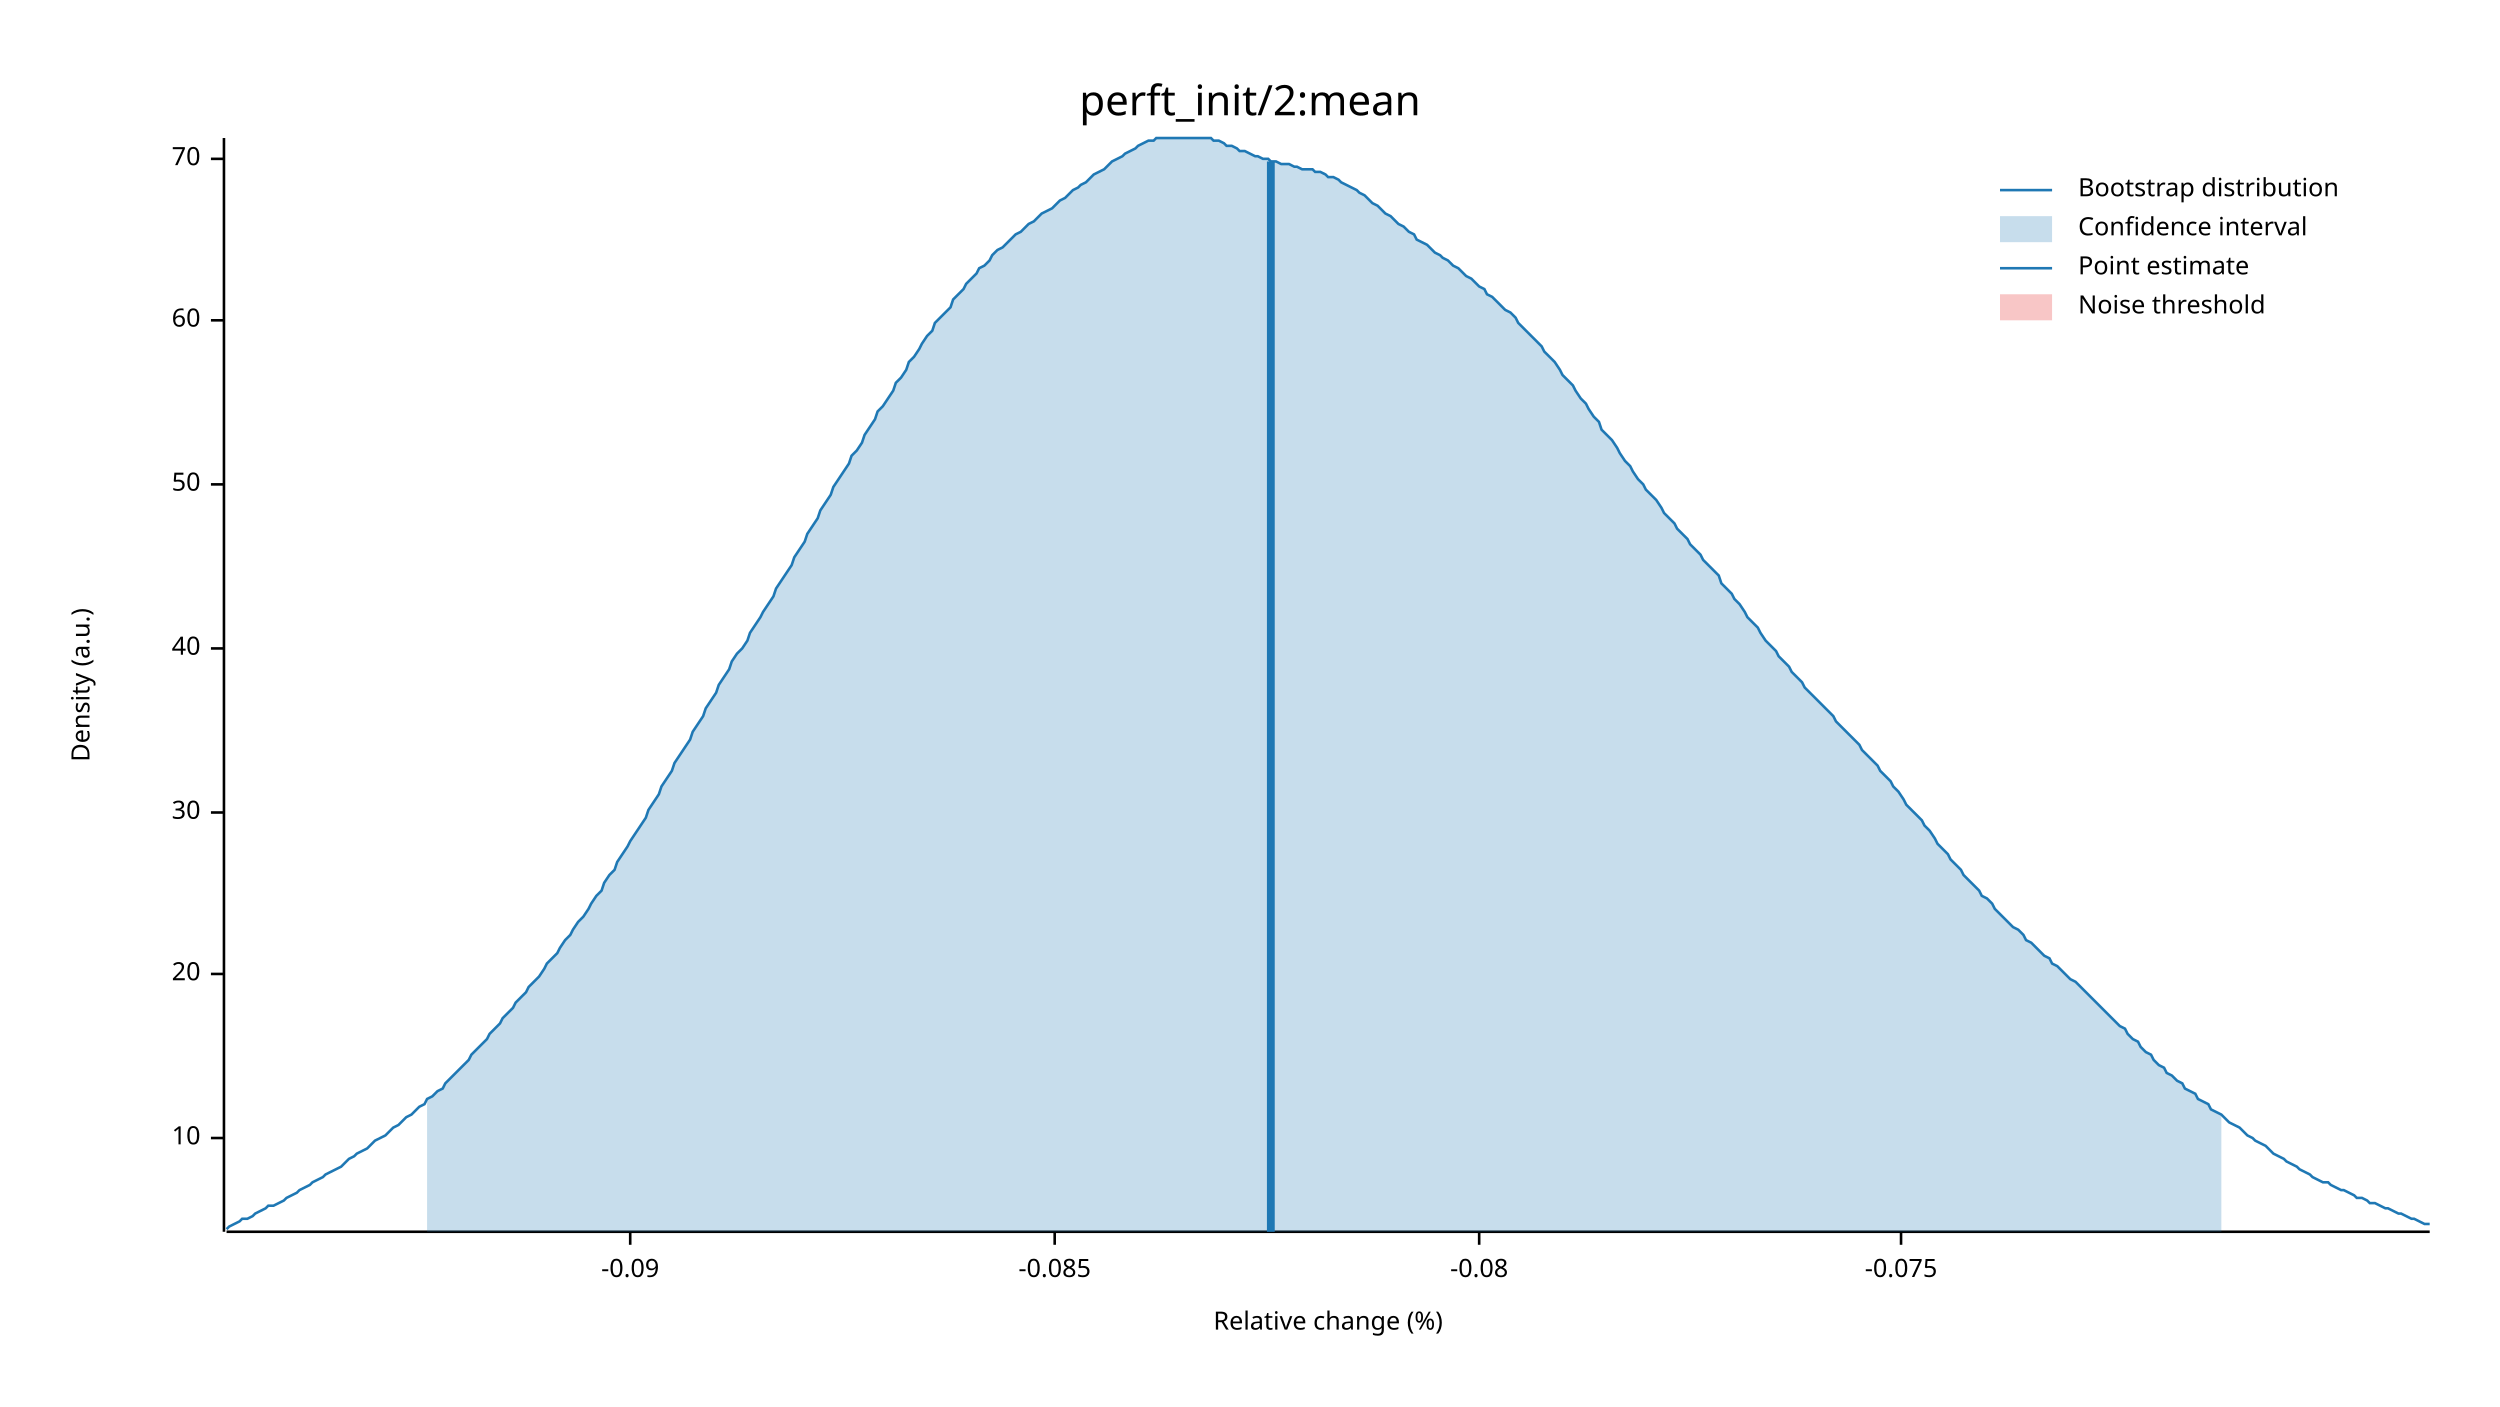
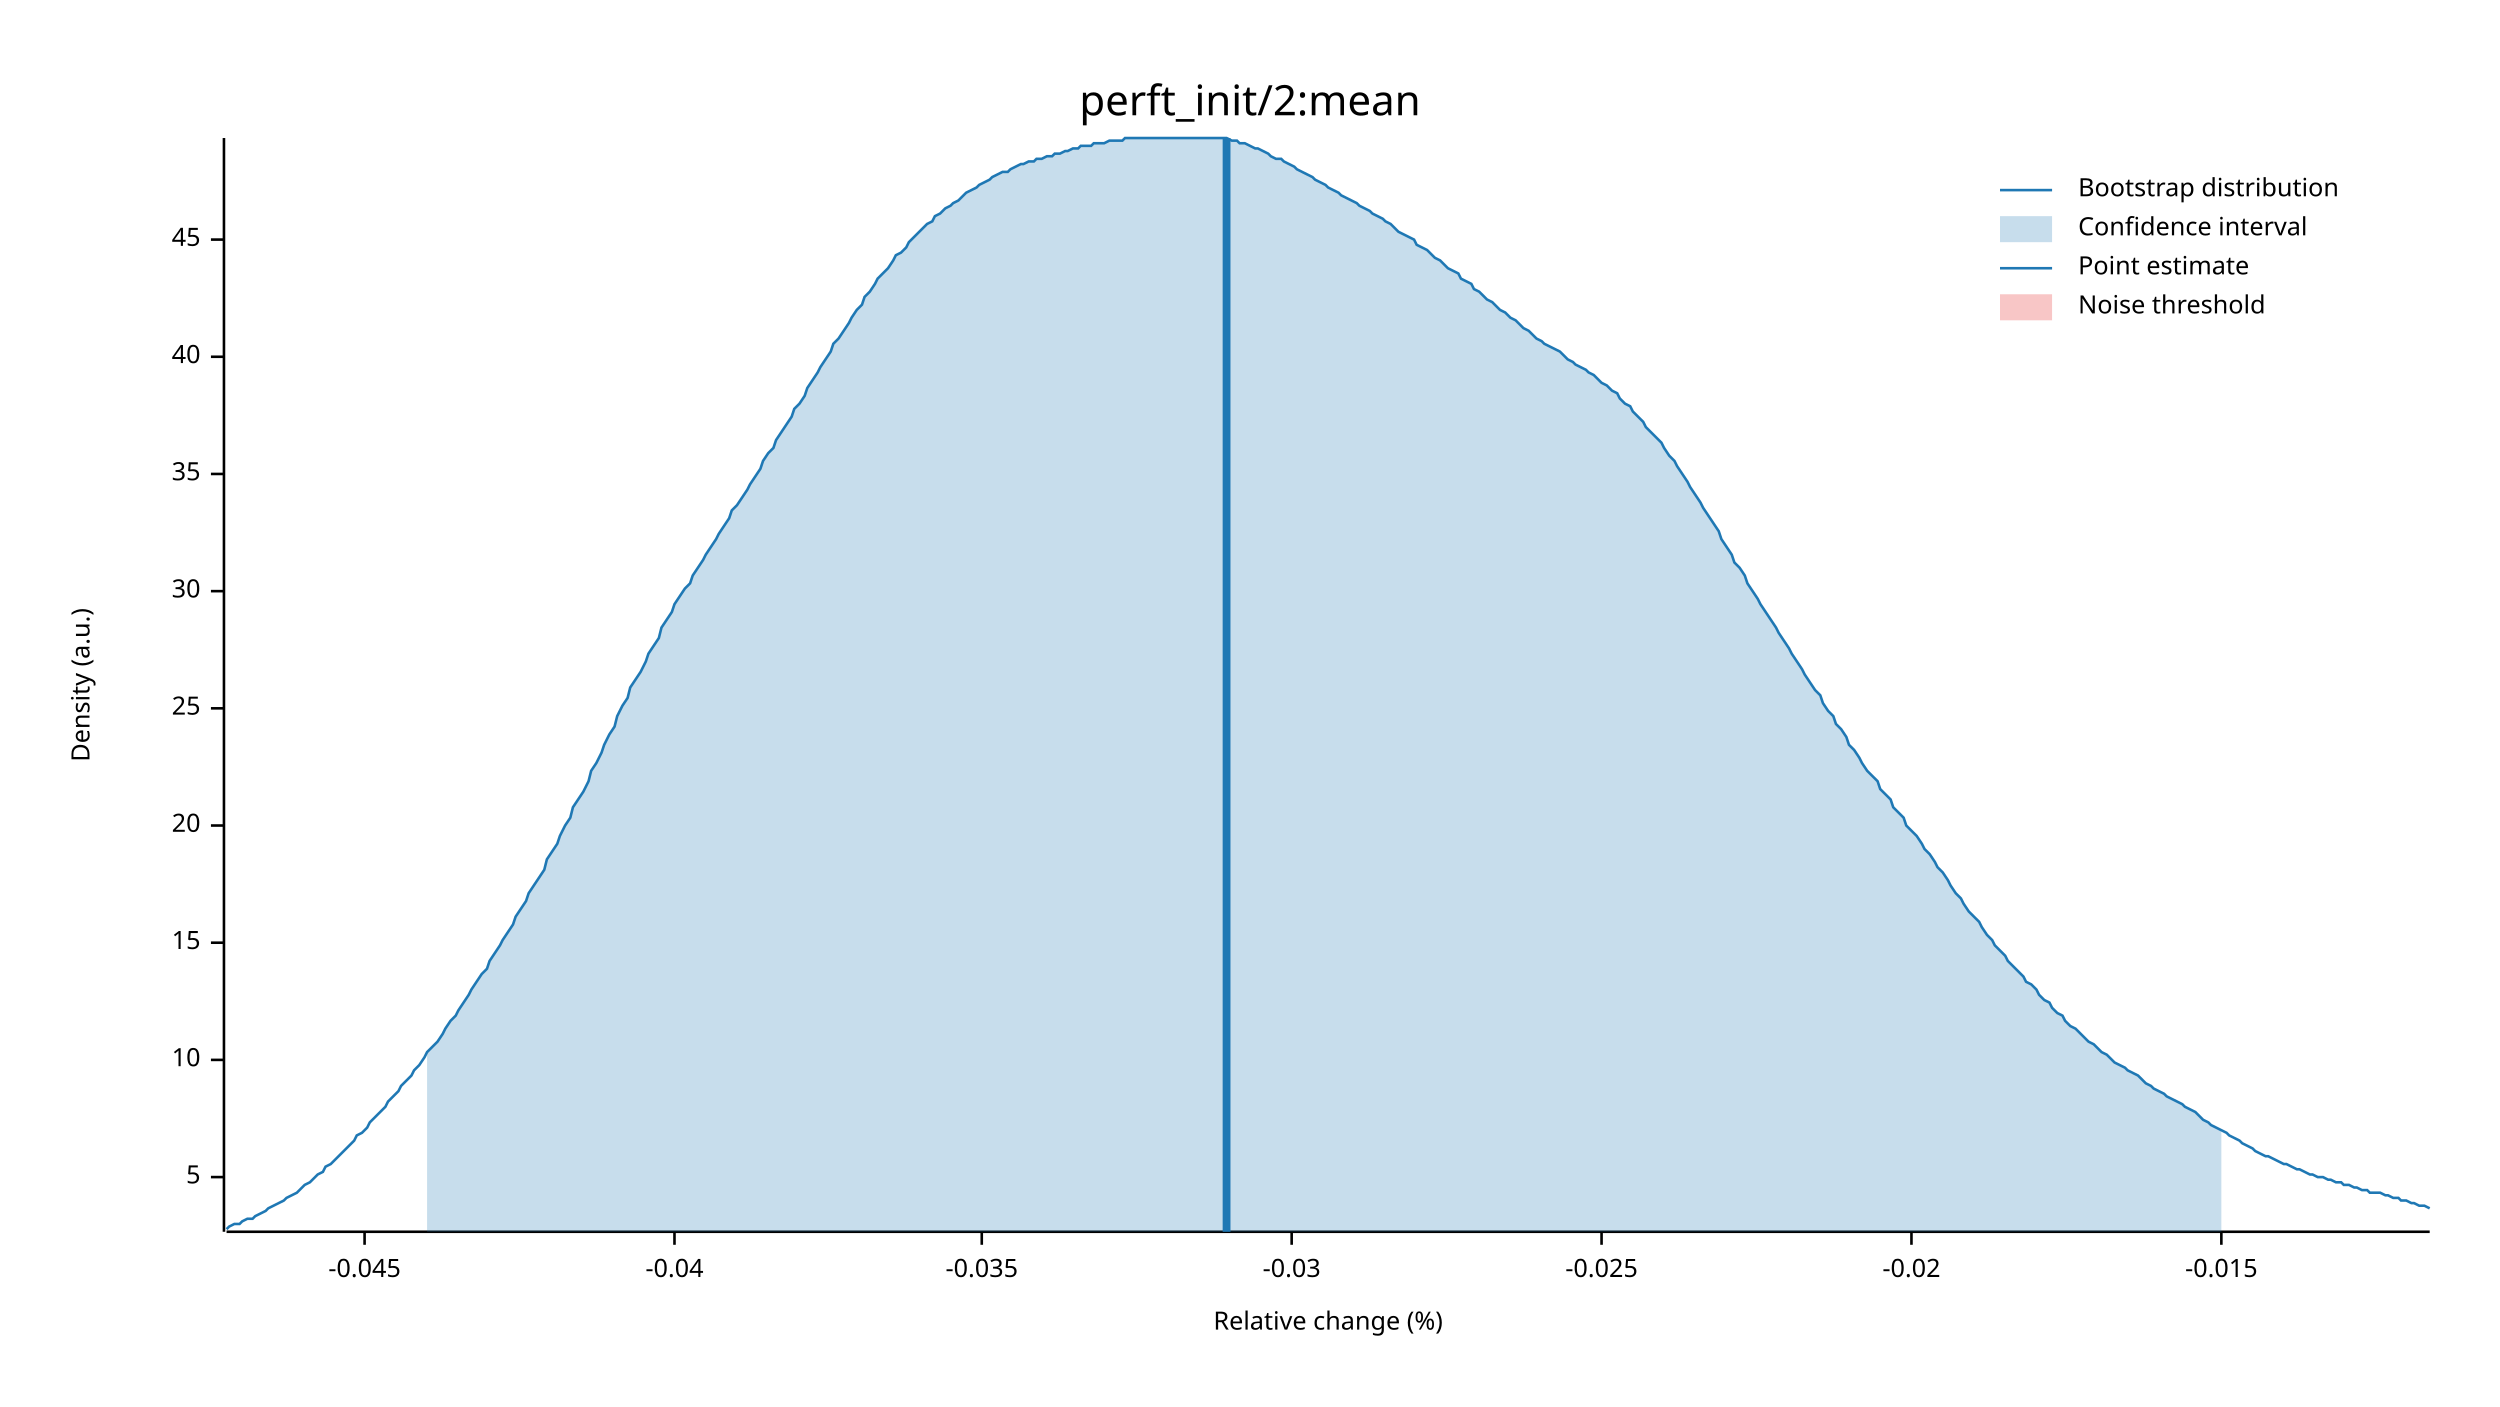
<svg xmlns="http://www.w3.org/2000/svg" width="960" height="540" viewBox="0 0 960 540">
  <text x="480" y="32" dy="0.76em" text-anchor="middle" font-family="sans-serif" font-size="16.129" opacity="1" fill="#000000">
perft_init/2:mean
</text>
  <text x="27" y="263" dy="0.76em" text-anchor="middle" font-family="sans-serif" font-size="9.677" opacity="1" fill="#000000" transform="rotate(270, 27, 263)">
Density (a.u.)
</text>
  <text x="510" y="513" dy="-0.5ex" text-anchor="middle" font-family="sans-serif" font-size="9.677" opacity="1" fill="#000000">
Relative change (%)
</text>
  <polyline fill="none" opacity="1" stroke="#000000" stroke-width="1" points="86,53 86,473 " />
-   <text x="77" y="437" dy="0.5ex" text-anchor="end" font-family="sans-serif" font-size="9.677" opacity="1" fill="#000000">
+   <text x="77" y="452" dy="0.5ex" text-anchor="end" font-family="sans-serif" font-size="9.677" opacity="1" fill="#000000">
+ 5
+ </text>
+   <polyline fill="none" opacity="1" stroke="#000000" stroke-width="1" points="81,452 86,452 " />
+   <text x="77" y="407" dy="0.5ex" text-anchor="end" font-family="sans-serif" font-size="9.677" opacity="1" fill="#000000">
10
</text>
-   <polyline fill="none" opacity="1" stroke="#000000" stroke-width="1" points="81,437 86,437 " />
-   <text x="77" y="374" dy="0.5ex" text-anchor="end" font-family="sans-serif" font-size="9.677" opacity="1" fill="#000000">
+   <polyline fill="none" opacity="1" stroke="#000000" stroke-width="1" points="81,407 86,407 " />
+   <text x="77" y="362" dy="0.5ex" text-anchor="end" font-family="sans-serif" font-size="9.677" opacity="1" fill="#000000">
+ 15
+ </text>
+   <polyline fill="none" opacity="1" stroke="#000000" stroke-width="1" points="81,362 86,362 " />
+   <text x="77" y="317" dy="0.5ex" text-anchor="end" font-family="sans-serif" font-size="9.677" opacity="1" fill="#000000">
20
</text>
-   <polyline fill="none" opacity="1" stroke="#000000" stroke-width="1" points="81,374 86,374 " />
-   <text x="77" y="312" dy="0.5ex" text-anchor="end" font-family="sans-serif" font-size="9.677" opacity="1" fill="#000000">
+   <polyline fill="none" opacity="1" stroke="#000000" stroke-width="1" points="81,317 86,317 " />
+   <text x="77" y="272" dy="0.5ex" text-anchor="end" font-family="sans-serif" font-size="9.677" opacity="1" fill="#000000">
+ 25
+ </text>
+   <polyline fill="none" opacity="1" stroke="#000000" stroke-width="1" points="81,272 86,272 " />
+   <text x="77" y="227" dy="0.5ex" text-anchor="end" font-family="sans-serif" font-size="9.677" opacity="1" fill="#000000">
30
</text>
-   <polyline fill="none" opacity="1" stroke="#000000" stroke-width="1" points="81,312 86,312 " />
-   <text x="77" y="249" dy="0.5ex" text-anchor="end" font-family="sans-serif" font-size="9.677" opacity="1" fill="#000000">
+   <polyline fill="none" opacity="1" stroke="#000000" stroke-width="1" points="81,227 86,227 " />
+   <text x="77" y="182" dy="0.5ex" text-anchor="end" font-family="sans-serif" font-size="9.677" opacity="1" fill="#000000">
+ 35
+ </text>
+   <polyline fill="none" opacity="1" stroke="#000000" stroke-width="1" points="81,182 86,182 " />
+   <text x="77" y="137" dy="0.5ex" text-anchor="end" font-family="sans-serif" font-size="9.677" opacity="1" fill="#000000">
40
</text>
-   <polyline fill="none" opacity="1" stroke="#000000" stroke-width="1" points="81,249 86,249 " />
-   <text x="77" y="186" dy="0.5ex" text-anchor="end" font-family="sans-serif" font-size="9.677" opacity="1" fill="#000000">
- 50
+   <polyline fill="none" opacity="1" stroke="#000000" stroke-width="1" points="81,137 86,137 " />
+   <text x="77" y="92" dy="0.5ex" text-anchor="end" font-family="sans-serif" font-size="9.677" opacity="1" fill="#000000">
+ 45
</text>
-   <polyline fill="none" opacity="1" stroke="#000000" stroke-width="1" points="81,186 86,186 " />
-   <text x="77" y="123" dy="0.5ex" text-anchor="end" font-family="sans-serif" font-size="9.677" opacity="1" fill="#000000">
- 60
+   <polyline fill="none" opacity="1" stroke="#000000" stroke-width="1" points="81,92 86,92 " />
+   <polyline fill="none" opacity="1" stroke="#000000" stroke-width="1" points="87,473 933,473 " />
+   <text x="140" y="483" dy="0.76em" text-anchor="middle" font-family="sans-serif" font-size="9.677" opacity="1" fill="#000000">
+ -0.045
</text>
-   <polyline fill="none" opacity="1" stroke="#000000" stroke-width="1" points="81,123 86,123 " />
-   <text x="77" y="61" dy="0.5ex" text-anchor="end" font-family="sans-serif" font-size="9.677" opacity="1" fill="#000000">
- 70
+   <polyline fill="none" opacity="1" stroke="#000000" stroke-width="1" points="140,473 140,478 " />
+   <text x="259" y="483" dy="0.76em" text-anchor="middle" font-family="sans-serif" font-size="9.677" opacity="1" fill="#000000">
+ -0.04
</text>
-   <polyline fill="none" opacity="1" stroke="#000000" stroke-width="1" points="81,61 86,61 " />
-   <polyline fill="none" opacity="1" stroke="#000000" stroke-width="1" points="87,473 933,473 " />
-   <text x="242" y="483" dy="0.76em" text-anchor="middle" font-family="sans-serif" font-size="9.677" opacity="1" fill="#000000">
- -0.09
+   <polyline fill="none" opacity="1" stroke="#000000" stroke-width="1" points="259,473 259,478 " />
+   <text x="377" y="483" dy="0.76em" text-anchor="middle" font-family="sans-serif" font-size="9.677" opacity="1" fill="#000000">
+ -0.035
</text>
-   <polyline fill="none" opacity="1" stroke="#000000" stroke-width="1" points="242,473 242,478 " />
-   <text x="405" y="483" dy="0.76em" text-anchor="middle" font-family="sans-serif" font-size="9.677" opacity="1" fill="#000000">
- -0.085
+   <polyline fill="none" opacity="1" stroke="#000000" stroke-width="1" points="377,473 377,478 " />
+   <text x="496" y="483" dy="0.76em" text-anchor="middle" font-family="sans-serif" font-size="9.677" opacity="1" fill="#000000">
+ -0.03
</text>
-   <polyline fill="none" opacity="1" stroke="#000000" stroke-width="1" points="405,473 405,478 " />
-   <text x="568" y="483" dy="0.76em" text-anchor="middle" font-family="sans-serif" font-size="9.677" opacity="1" fill="#000000">
- -0.08
+   <polyline fill="none" opacity="1" stroke="#000000" stroke-width="1" points="496,473 496,478 " />
+   <text x="615" y="483" dy="0.76em" text-anchor="middle" font-family="sans-serif" font-size="9.677" opacity="1" fill="#000000">
+ -0.025
</text>
-   <polyline fill="none" opacity="1" stroke="#000000" stroke-width="1" points="568,473 568,478 " />
-   <text x="730" y="483" dy="0.76em" text-anchor="middle" font-family="sans-serif" font-size="9.677" opacity="1" fill="#000000">
- -0.075
+   <polyline fill="none" opacity="1" stroke="#000000" stroke-width="1" points="615,473 615,478 " />
+   <text x="734" y="483" dy="0.76em" text-anchor="middle" font-family="sans-serif" font-size="9.677" opacity="1" fill="#000000">
+ -0.02
</text>
-   <polyline fill="none" opacity="1" stroke="#000000" stroke-width="1" points="730,473 730,478 " />
-   <polyline fill="none" opacity="1" stroke="#1F78B4" stroke-width="1" points="87,472 88,471 90,470 92,469 93,468 95,468 97,467 98,466 100,465 102,464 103,463 105,463 107,462 109,461 110,460 112,459 114,458 115,457 117,456 119,455 120,454 122,453 124,452 125,451 127,450 129,449 131,448 132,447 134,445 136,444 137,443 139,442 141,441 142,440 144,438 146,437 148,436 149,435 151,433 153,432 154,431 156,429 158,428 159,427 161,425 163,424 164,422 166,421 168,419 170,418 171,416 173,414 175,412 176,411 178,409 180,407 181,405 183,403 185,401 187,399 188,397 190,395 192,393 193,391 195,389 197,387 198,385 200,383 202,381 203,379 205,377 207,375 209,372 210,370 212,368 214,366 215,364 217,361 219,359 220,357 222,354 224,352 226,349 227,347 229,344 231,342 232,339 234,336 236,334 237,331 239,328 241,325 242,323 244,320 246,317 248,314 249,311 251,308 253,305 254,302 256,299 258,296 259,293 261,290 263,287 265,284 266,281 268,278 270,275 271,272 273,269 275,266 276,263 278,260 280,257 281,254 283,251 285,249 287,246 288,243 290,240 292,237 293,235 295,232 297,229 298,226 300,223 302,220 304,217 305,214 307,211 309,208 310,205 312,202 314,199 315,196 317,193 319,190 320,187 322,184 324,181 326,178 327,175 329,173 331,170 332,167 334,164 336,161 337,158 339,156 341,153 343,150 344,147 346,145 348,142 349,139 351,137 353,134 354,132 356,129 358,127 359,124 361,122 363,120 365,118 366,115 368,113 370,111 371,109 373,107 375,105 376,103 378,102 380,100 381,98 383,96 385,95 387,93 388,92 390,90 392,89 393,88 395,86 397,85 398,84 400,82 402,81 404,80 405,79 407,77 409,76 410,75 412,73 414,72 415,71 417,70 419,68 420,67 422,66 424,65 426,63 427,62 429,61 431,60 432,59 434,58 436,57 437,56 439,55 441,54 443,54 444,53 446,53 448,53 449,53 451,53 453,53 454,53 456,53 458,53 459,53 461,53 463,53 465,53 466,54 468,54 470,55 471,56 473,56 475,57 476,58 478,58 480,59 482,60 483,60 485,61 487,61 488,62 490,62 492,63 493,63 495,63 497,64 498,64 500,65 502,65 504,65 505,66 507,66 509,67 510,68 512,68 514,69 515,70 517,71 519,72 521,73 522,74 524,75 526,77 527,78 529,79 531,81 532,82 534,83 536,85 537,86 539,87 541,89 543,90 544,92 546,93 548,94 549,95 551,97 553,98 554,99 556,100 558,102 560,103 561,104 563,106 565,107 566,108 568,110 570,111 571,113 573,114 575,116 576,117 578,119 580,120 582,122 583,124 585,126 587,128 588,129 590,131 592,133 593,135 595,137 597,139 599,142 600,144 602,146 604,148 605,150 607,153 609,155 610,157 612,160 614,162 615,165 617,167 619,169 621,172 622,174 624,177 626,179 627,181 629,184 631,186 632,188 634,190 636,192 638,195 639,197 641,199 643,201 644,203 646,205 648,207 649,209 651,211 653,213 654,215 656,217 658,219 660,221 661,224 663,226 665,228 666,230 668,232 670,235 671,237 673,239 675,241 676,243 678,246 680,248 682,250 683,252 685,254 687,256 688,258 690,260 692,262 693,264 695,266 697,268 699,270 700,271 702,273 704,275 705,277 707,279 709,281 710,282 712,284 714,286 715,288 717,290 719,292 721,294 722,296 724,298 726,300 727,302 729,304 731,307 732,309 734,311 736,313 738,315 739,317 741,319 743,322 744,324 746,326 748,328 749,330 751,332 753,334 754,336 756,338 758,340 760,342 761,344 763,345 765,347 766,349 768,351 770,353 771,354 773,356 775,357 777,359 778,361 780,362 782,364 783,365 785,367 787,368 788,370 790,371 792,373 793,374 795,376 797,377 799,379 800,380 802,382 804,384 805,385 807,387 809,389 810,390 812,392 814,394 816,395 817,397 819,399 821,400 822,402 824,404 826,405 827,407 829,409 831,410 832,412 834,413 836,415 838,416 839,418 841,419 843,420 844,422 846,423 848,424 849,426 851,427 853,428 855,430 856,431 858,432 860,433 861,434 863,436 865,437 866,438 868,439 870,440 871,441 873,443 875,444 877,445 878,446 880,447 882,448 883,449 885,450 887,451 888,452 890,453 892,454 894,454 895,455 897,456 899,457 900,457 902,458 904,459 905,460 907,460 909,461 910,462 912,462 914,463 916,464 917,464 919,465 921,466 922,466 924,467 926,468 927,468 929,469 931,470 933,470 " />
-   <polygon opacity="0.25" fill="#1F78B4" points="164,422 166,421 168,419 170,418 171,416 173,414 175,412 176,411 178,409 180,407 181,405 183,403 185,401 187,399 188,397 190,395 192,393 193,391 195,389 197,387 198,385 200,383 202,381 203,379 205,377 207,375 209,372 210,370 212,368 214,366 215,364 217,361 219,359 220,357 222,354 224,352 226,349 227,347 229,344 231,342 232,339 234,336 236,334 237,331 239,328 241,325 242,323 244,320 246,317 248,314 249,311 251,308 253,305 254,302 256,299 258,296 259,293 261,290 263,287 265,284 266,281 268,278 270,275 271,272 273,269 275,266 276,263 278,260 280,257 281,254 283,251 285,249 287,246 288,243 290,240 292,237 293,235 295,232 297,229 298,226 300,223 302,220 304,217 305,214 307,211 309,208 310,205 312,202 314,199 315,196 317,193 319,190 320,187 322,184 324,181 326,178 327,175 329,173 331,170 332,167 334,164 336,161 337,158 339,156 341,153 343,150 344,147 346,145 348,142 349,139 351,137 353,134 354,132 356,129 358,127 359,124 361,122 363,120 365,118 366,115 368,113 370,111 371,109 373,107 375,105 376,103 378,102 380,100 381,98 383,96 385,95 387,93 388,92 390,90 392,89 393,88 395,86 397,85 398,84 400,82 402,81 404,80 405,79 407,77 409,76 410,75 412,73 414,72 415,71 417,70 419,68 420,67 422,66 424,65 426,63 427,62 429,61 431,60 432,59 434,58 436,57 437,56 439,55 441,54 443,54 444,53 446,53 448,53 449,53 451,53 453,53 454,53 456,53 458,53 459,53 461,53 463,53 465,53 466,54 468,54 470,55 471,56 473,56 475,57 476,58 478,58 480,59 482,60 483,60 485,61 487,61 488,62 490,62 492,63 493,63 495,63 497,64 498,64 500,65 502,65 504,65 505,66 507,66 509,67 510,68 512,68 514,69 515,70 517,71 519,72 521,73 522,74 524,75 526,77 527,78 529,79 531,81 532,82 534,83 536,85 537,86 539,87 541,89 543,90 544,92 546,93 548,94 549,95 551,97 553,98 554,99 556,100 558,102 560,103 561,104 563,106 565,107 566,108 568,110 570,111 571,113 573,114 575,116 576,117 578,119 580,120 582,122 583,124 585,126 587,128 588,129 590,131 592,133 593,135 595,137 597,139 599,142 600,144 602,146 604,148 605,150 607,153 609,155 610,157 612,160 614,162 615,165 617,167 619,169 621,172 622,174 624,177 626,179 627,181 629,184 631,186 632,188 634,190 636,192 638,195 639,197 641,199 643,201 644,203 646,205 648,207 649,209 651,211 653,213 654,215 656,217 658,219 660,221 661,224 663,226 665,228 666,230 668,232 670,235 671,237 673,239 675,241 676,243 678,246 680,248 682,250 683,252 685,254 687,256 688,258 690,260 692,262 693,264 695,266 697,268 699,270 700,271 702,273 704,275 705,277 707,279 709,281 710,282 712,284 714,286 715,288 717,290 719,292 721,294 722,296 724,298 726,300 727,302 729,304 731,307 732,309 734,311 736,313 738,315 739,317 741,319 743,322 744,324 746,326 748,328 749,330 751,332 753,334 754,336 756,338 758,340 760,342 761,344 763,345 765,347 766,349 768,351 770,353 771,354 773,356 775,357 777,359 778,361 780,362 782,364 783,365 785,367 787,368 788,370 790,371 792,373 793,374 795,376 797,377 799,379 800,380 802,382 804,384 805,385 807,387 809,389 810,390 812,392 814,394 816,395 817,397 819,399 821,400 822,402 824,404 826,405 827,407 829,409 831,410 832,412 834,413 836,415 838,416 839,418 841,419 843,420 844,422 846,423 848,424 849,426 851,427 853,428 853,473 164,473 " />
-   <polyline fill="none" opacity="1" stroke="#1F78B4" stroke-width="3" points="488,473 488,62 " />
+   <polyline fill="none" opacity="1" stroke="#000000" stroke-width="1" points="734,473 734,478 " />
+   <text x="853" y="483" dy="0.76em" text-anchor="middle" font-family="sans-serif" font-size="9.677" opacity="1" fill="#000000">
+ -0.015
+ </text>
+   <polyline fill="none" opacity="1" stroke="#000000" stroke-width="1" points="853,473 853,478 " />
+   <polyline fill="none" opacity="1" stroke="#1F78B4" stroke-width="1" points="87,472 88,471 90,470 92,470 93,469 95,468 97,468 98,467 100,466 102,465 103,464 105,463 107,462 109,461 110,460 112,459 114,458 115,457 117,455 119,454 120,453 122,451 124,450 125,448 127,447 129,445 131,443 132,442 134,440 136,438 137,436 139,435 141,433 142,431 144,429 146,427 148,425 149,423 151,421 153,419 154,417 156,415 158,413 159,411 161,409 163,406 164,404 166,402 168,400 170,397 171,395 173,392 175,390 176,388 178,385 180,382 181,380 183,377 185,374 187,372 188,369 190,366 192,363 193,361 195,358 197,355 198,352 200,349 202,346 203,343 205,340 207,337 209,334 210,330 212,327 214,324 215,321 217,317 219,314 220,310 222,307 224,304 226,300 227,296 229,293 231,289 232,286 234,282 236,279 237,275 239,271 241,268 242,264 244,261 246,258 248,254 249,251 251,248 253,245 254,241 256,238 258,235 259,232 261,229 263,226 265,224 266,221 268,218 270,215 271,213 273,210 275,207 276,205 278,202 280,199 281,196 283,194 285,191 287,188 288,186 290,183 292,180 293,177 295,174 297,172 298,169 300,166 302,163 304,160 305,157 307,155 309,152 310,149 312,146 314,143 315,141 317,138 319,135 320,132 322,130 324,127 326,124 327,122 329,119 331,117 332,114 334,112 336,109 337,107 339,105 341,103 343,100 344,98 346,97 348,95 349,93 351,91 353,89 354,88 356,86 358,85 359,83 361,82 363,80 365,79 366,78 368,77 370,75 371,74 373,73 375,72 376,71 378,70 380,69 381,68 383,67 385,66 387,66 388,65 390,64 392,63 393,63 395,62 397,62 398,61 400,61 402,60 404,60 405,59 407,59 409,58 410,58 412,57 414,57 415,56 417,56 419,56 420,55 422,55 424,55 426,54 427,54 429,54 431,54 432,53 434,53 436,53 437,53 439,53 441,53 443,53 444,53 446,53 448,53 449,53 451,53 453,53 454,53 456,53 458,53 459,53 461,53 463,53 465,53 466,53 468,53 470,53 471,53 473,54 475,54 476,55 478,55 480,56 482,57 483,57 485,58 487,59 488,60 490,61 492,61 493,62 495,63 497,64 498,65 500,66 502,67 504,68 505,69 507,70 509,71 510,72 512,73 514,74 515,75 517,76 519,77 521,78 522,79 524,80 526,81 527,82 529,83 531,84 532,85 534,86 536,88 537,89 539,90 541,91 543,92 544,94 546,95 548,96 549,97 551,99 553,100 554,101 556,103 558,104 560,105 561,107 563,108 565,109 566,111 568,112 570,114 571,115 573,116 575,118 576,119 578,120 580,122 582,123 583,124 585,126 587,127 588,128 590,130 592,131 593,132 595,133 597,134 599,135 600,136 602,138 604,139 605,140 607,141 609,142 610,143 612,144 614,146 615,147 617,148 619,150 621,151 622,153 624,155 626,156 627,158 629,160 631,162 632,164 634,166 636,168 638,170 639,172 641,175 643,177 644,179 646,182 648,185 649,187 651,190 653,193 654,195 656,198 658,201 660,204 661,207 663,210 665,213 666,216 668,218 670,221 671,224 673,227 675,230 676,232 678,235 680,238 682,241 683,243 685,246 687,249 688,251 690,254 692,257 693,259 695,262 697,265 699,267 700,270 702,273 704,275 705,278 707,280 709,283 710,286 712,288 714,291 715,293 717,296 719,298 721,300 722,303 724,305 726,307 727,310 729,312 731,314 732,317 734,319 736,321 738,324 739,326 741,328 743,331 744,333 746,335 748,338 749,340 751,343 753,345 754,347 756,350 758,352 760,354 761,356 763,359 765,361 766,363 768,365 770,367 771,369 773,371 775,373 777,375 778,377 780,378 782,380 783,382 785,384 787,385 788,387 790,389 792,390 793,392 795,394 797,395 799,397 800,398 802,400 804,401 805,402 807,404 809,405 810,406 812,408 814,409 816,410 817,411 819,412 821,413 822,414 824,416 826,417 827,418 829,419 831,420 832,421 834,422 836,423 838,424 839,425 841,426 843,427 844,428 846,430 848,431 849,432 851,433 853,434 855,435 856,436 858,437 860,438 861,439 863,440 865,441 866,442 868,443 870,444 871,444 873,445 875,446 877,447 878,447 880,448 882,449 883,449 885,450 887,451 888,451 890,452 892,452 894,453 895,453 897,454 899,454 900,455 902,455 904,456 905,456 907,457 909,457 910,458 912,458 914,458 916,459 917,459 919,460 921,460 922,461 924,461 926,462 927,462 929,463 931,463 933,464 " />
+   <polygon opacity="0.25" fill="#1F78B4" points="164,404 166,402 168,400 170,397 171,395 173,392 175,390 176,388 178,385 180,382 181,380 183,377 185,374 187,372 188,369 190,366 192,363 193,361 195,358 197,355 198,352 200,349 202,346 203,343 205,340 207,337 209,334 210,330 212,327 214,324 215,321 217,317 219,314 220,310 222,307 224,304 226,300 227,296 229,293 231,289 232,286 234,282 236,279 237,275 239,271 241,268 242,264 244,261 246,258 248,254 249,251 251,248 253,245 254,241 256,238 258,235 259,232 261,229 263,226 265,224 266,221 268,218 270,215 271,213 273,210 275,207 276,205 278,202 280,199 281,196 283,194 285,191 287,188 288,186 290,183 292,180 293,177 295,174 297,172 298,169 300,166 302,163 304,160 305,157 307,155 309,152 310,149 312,146 314,143 315,141 317,138 319,135 320,132 322,130 324,127 326,124 327,122 329,119 331,117 332,114 334,112 336,109 337,107 339,105 341,103 343,100 344,98 346,97 348,95 349,93 351,91 353,89 354,88 356,86 358,85 359,83 361,82 363,80 365,79 366,78 368,77 370,75 371,74 373,73 375,72 376,71 378,70 380,69 381,68 383,67 385,66 387,66 388,65 390,64 392,63 393,63 395,62 397,62 398,61 400,61 402,60 404,60 405,59 407,59 409,58 410,58 412,57 414,57 415,56 417,56 419,56 420,55 422,55 424,55 426,54 427,54 429,54 431,54 432,53 434,53 436,53 437,53 439,53 441,53 443,53 444,53 446,53 448,53 449,53 451,53 453,53 454,53 456,53 458,53 459,53 461,53 463,53 465,53 466,53 468,53 470,53 471,53 473,54 475,54 476,55 478,55 480,56 482,57 483,57 485,58 487,59 488,60 490,61 492,61 493,62 495,63 497,64 498,65 500,66 502,67 504,68 505,69 507,70 509,71 510,72 512,73 514,74 515,75 517,76 519,77 521,78 522,79 524,80 526,81 527,82 529,83 531,84 532,85 534,86 536,88 537,89 539,90 541,91 543,92 544,94 546,95 548,96 549,97 551,99 553,100 554,101 556,103 558,104 560,105 561,107 563,108 565,109 566,111 568,112 570,114 571,115 573,116 575,118 576,119 578,120 580,122 582,123 583,124 585,126 587,127 588,128 590,130 592,131 593,132 595,133 597,134 599,135 600,136 602,138 604,139 605,140 607,141 609,142 610,143 612,144 614,146 615,147 617,148 619,150 621,151 622,153 624,155 626,156 627,158 629,160 631,162 632,164 634,166 636,168 638,170 639,172 641,175 643,177 644,179 646,182 648,185 649,187 651,190 653,193 654,195 656,198 658,201 660,204 661,207 663,210 665,213 666,216 668,218 670,221 671,224 673,227 675,230 676,232 678,235 680,238 682,241 683,243 685,246 687,249 688,251 690,254 692,257 693,259 695,262 697,265 699,267 700,270 702,273 704,275 705,278 707,280 709,283 710,286 712,288 714,291 715,293 717,296 719,298 721,300 722,303 724,305 726,307 727,310 729,312 731,314 732,317 734,319 736,321 738,324 739,326 741,328 743,331 744,333 746,335 748,338 749,340 751,343 753,345 754,347 756,350 758,352 760,354 761,356 763,359 765,361 766,363 768,365 770,367 771,369 773,371 775,373 777,375 778,377 780,378 782,380 783,382 785,384 787,385 788,387 790,389 792,390 793,392 795,394 797,395 799,397 800,398 802,400 804,401 805,402 807,404 809,405 810,406 812,408 814,409 816,410 817,411 819,412 821,413 822,414 824,416 826,417 827,418 829,419 831,420 832,421 834,422 836,423 838,424 839,425 841,426 843,427 844,428 846,430 848,431 849,432 851,433 853,434 853,473 164,473 " />
+   <polyline fill="none" opacity="1" stroke="#1F78B4" stroke-width="3" points="471,473 471,53 " />
  <rect x="510" y="53" width="0" height="419" opacity="0.1" fill="#E31A1C" stroke="none" />
  <text x="798" y="68" dy="0.76em" text-anchor="start" font-family="sans-serif" font-size="9.677" opacity="1" fill="#000000">
Bootstrap distribution
</text>
  <text x="798" y="83" dy="0.76em" text-anchor="start" font-family="sans-serif" font-size="9.677" opacity="1" fill="#000000">
Confidence interval
</text>
  <text x="798" y="98" dy="0.76em" text-anchor="start" font-family="sans-serif" font-size="9.677" opacity="1" fill="#000000">
Point estimate
</text>
  <text x="798" y="113" dy="0.76em" text-anchor="start" font-family="sans-serif" font-size="9.677" opacity="1" fill="#000000">
Noise threshold
</text>
  <polyline fill="none" opacity="1" stroke="#1F78B4" stroke-width="1" points="768,73 788,73 " />
  <rect x="768" y="83" width="20" height="10" opacity="0.25" fill="#1F78B4" stroke="none" />
  <polyline fill="none" opacity="1" stroke="#1F78B4" stroke-width="1" points="768,103 788,103 " />
  <rect x="768" y="113" width="20" height="10" opacity="0.25" fill="#E31A1C" stroke="none" />
</svg>
